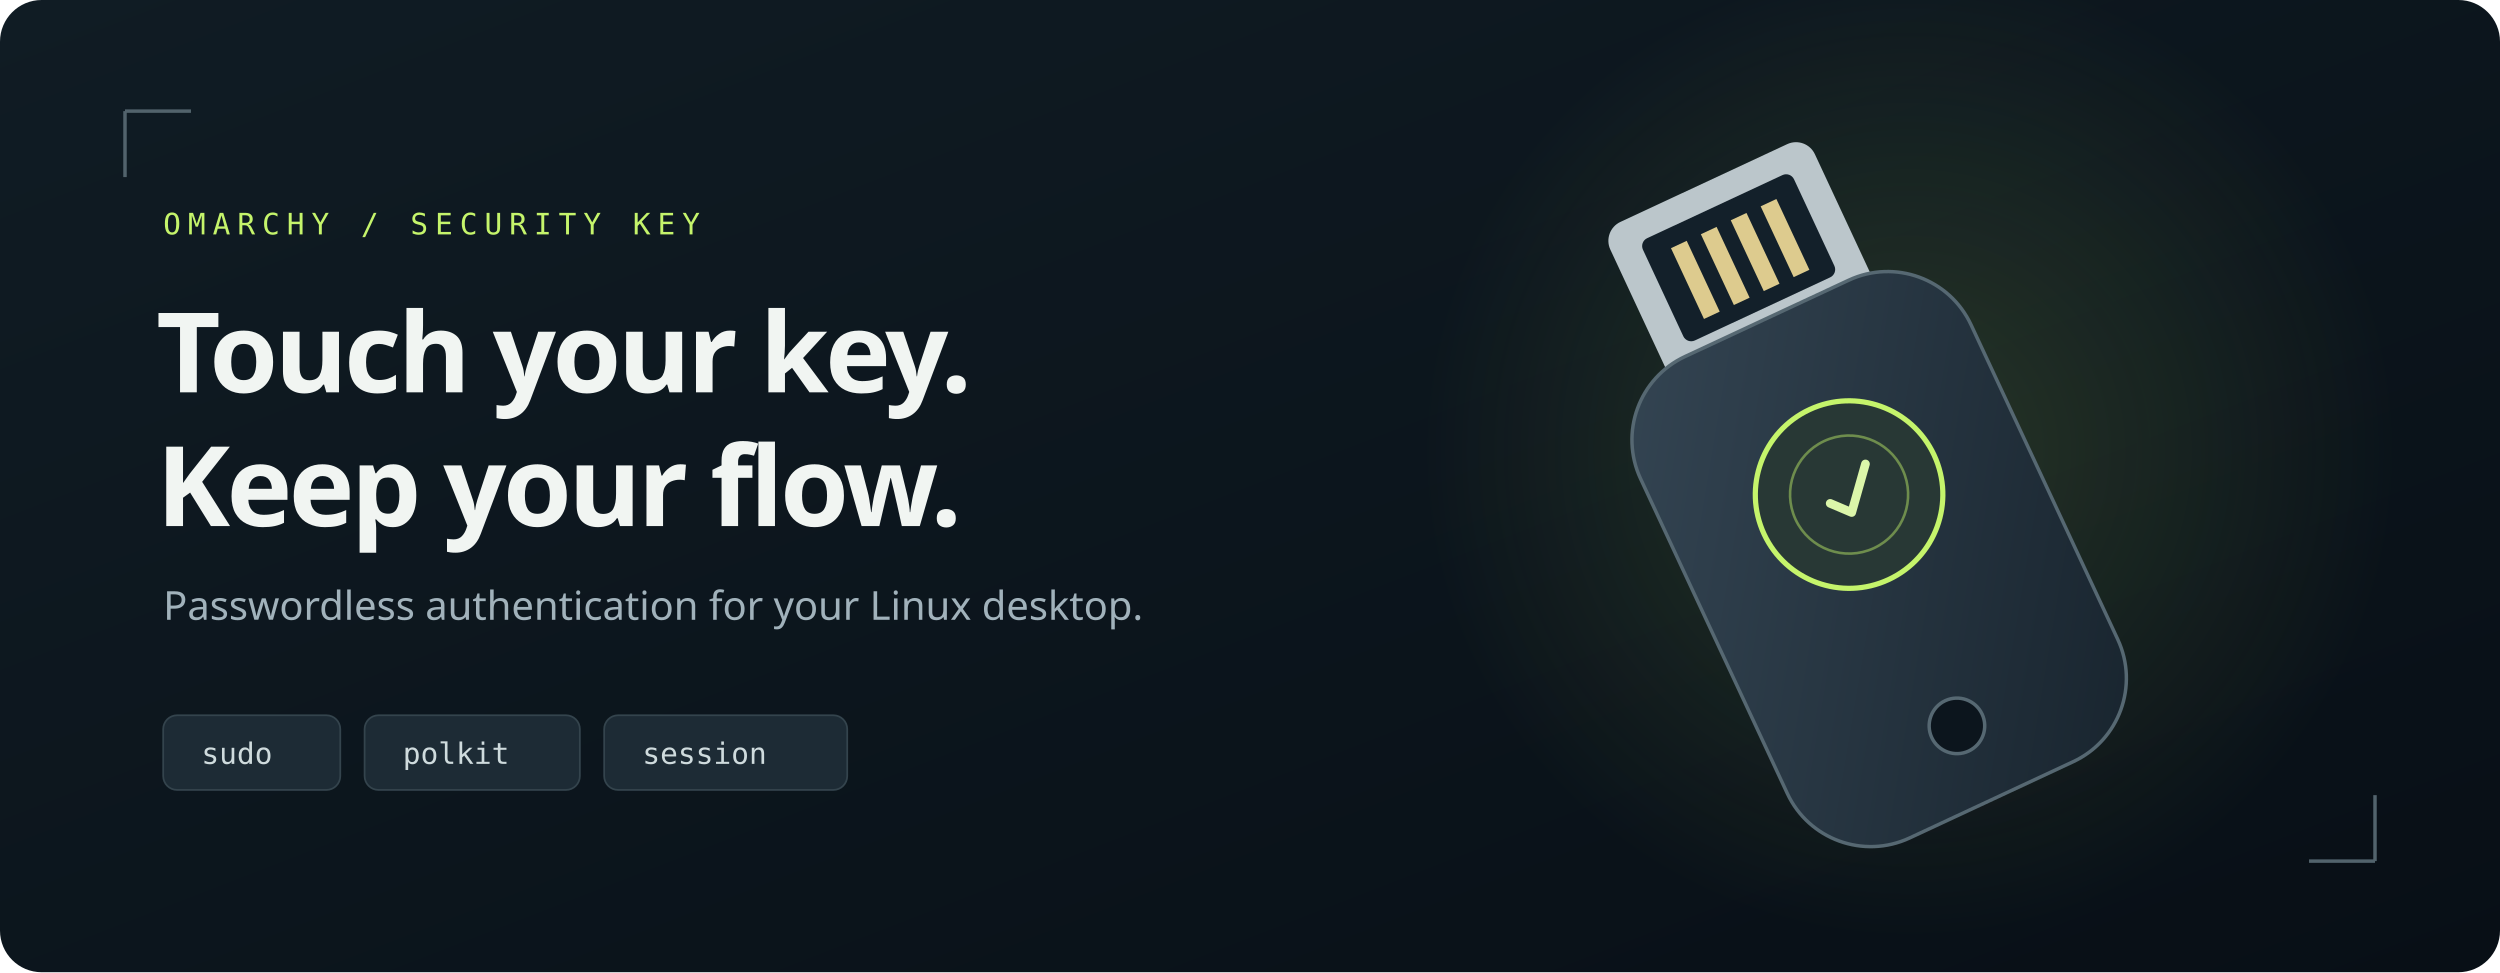
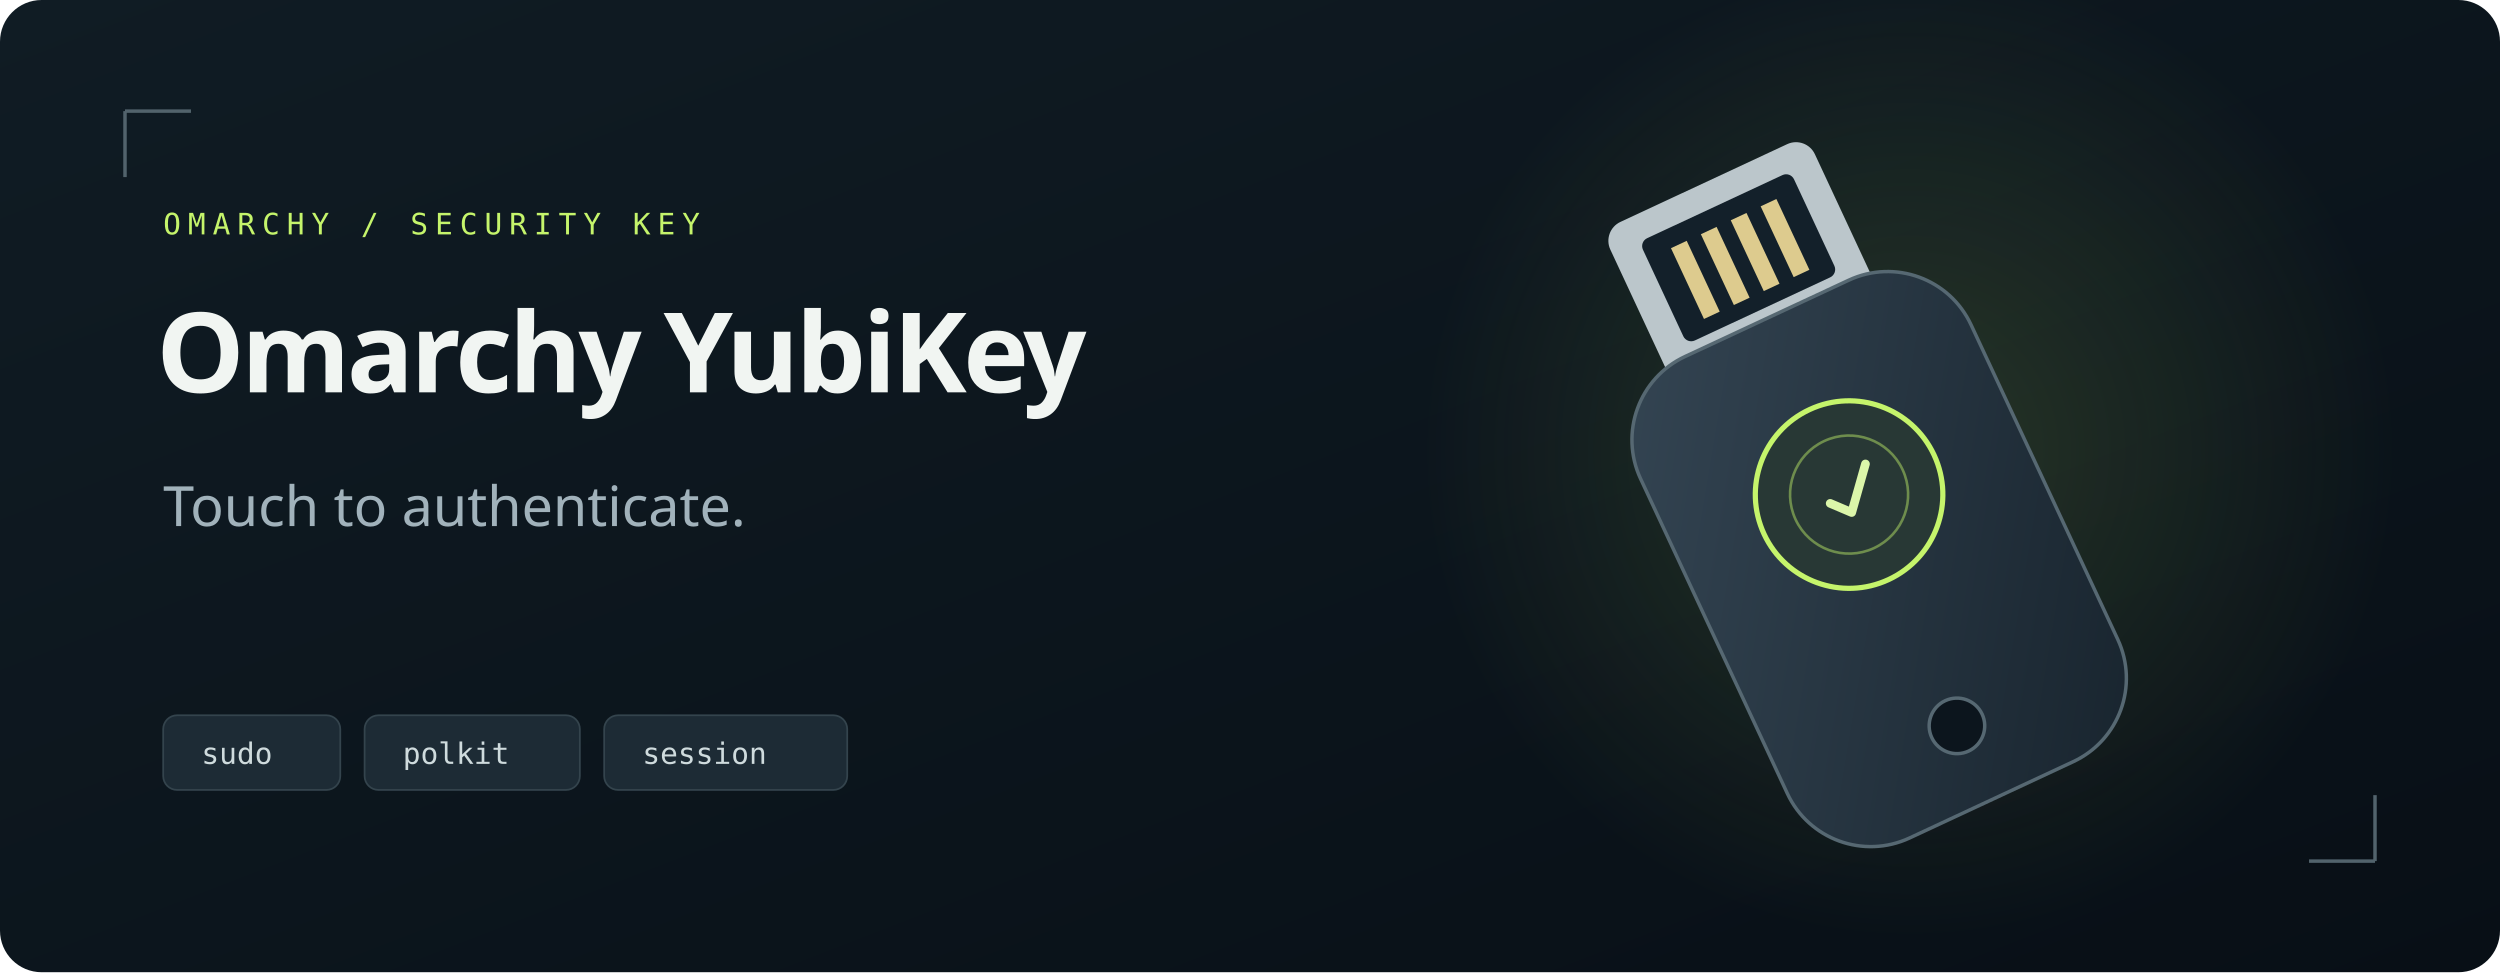
<svg xmlns="http://www.w3.org/2000/svg" width="1440" height="560" viewBox="0 0 1440 560" role="img" aria-labelledby="title desc">
  <defs>
    <linearGradient id="bg" x2="1" y2="1">
      <stop stop-color="#101c24" />
      <stop offset="1" stop-color="#080f16" />
    </linearGradient>
    <linearGradient id="body" x2="1" y2="1">
      <stop stop-color="#344553" />
      <stop offset="1" stop-color="#18242e" />
    </linearGradient>
    <radialGradient id="glow">
      <stop stop-color="#c5f46b" stop-opacity=".15" />
      <stop offset="1" stop-color="#c5f46b" stop-opacity="0" />
    </radialGradient>
  </defs>
  <rect width="1440" height="560" rx="24" fill="url(#bg)" />
  <circle cx="1100" cy="260" r="280" fill="url(#glow)" />
  <path d="M72 64h38M72 64v38M1368 496h-38M1368 496v-38" fill="none" stroke="#52636c" stroke-width="2" />
  <text x="94" y="135" fill="#c5f46b" font-family="monospace" font-size="17" letter-spacing="4">OMARCHY / SECURITY KEY</text>
-   <text x="90" y="226" fill="#f1f5f2" font-family="sans-serif" font-size="64" font-weight="700" letter-spacing="-2">Touch your key.</text>
-   <text x="90" y="303" fill="#f1f5f2" font-family="sans-serif" font-size="64" font-weight="700" letter-spacing="-2">Keep your flow.</text>
-   <text x="94" y="357" fill="#a1b2bb" font-family="sans-serif" font-size="23">Passwordless authentication for your Linux desktop.</text>
+   <text x="90" y="226" fill="#f1f5f2" font-family="sans-serif" font-size="64" font-weight="700" letter-spacing="-2">Omarchy YubiKey</text>
+   <text x="94" y="303" fill="#a1b2bb" font-family="sans-serif" font-size="32">Touch to authenticate.</text>
  <g font-family="monospace" font-size="17" fill="#cfdbdd">
    <rect x="94" y="412" width="102" height="43" rx="8" fill="#1d2b35" stroke="#34444d" />
    <text x="116" y="440">sudo</text>
    <rect x="210" y="412" width="124" height="43" rx="8" fill="#1d2b35" stroke="#34444d" />
    <text x="232" y="440">polkit</text>
    <rect x="348" y="412" width="140" height="43" rx="8" fill="#1d2b35" stroke="#34444d" />
    <text x="370" y="440">session</text>
  </g>
  <g transform="translate(1060 274) rotate(-25)">
    <rect x="-65" y="-186" width="130" height="110" rx="12" fill="#bbc6cb" />
    <rect x="-48" y="-171" width="96" height="65" rx="5" fill="#13202a" />
    <path d="M-28-160v45M-9-160v45M10-160v45M29-160v45" stroke="#ddcb8e" stroke-width="10" />
    <rect x="-105" y="-100" width="210" height="306" rx="53" fill="url(#body)" stroke="#566872" stroke-width="2" />
    <circle cy="12" r="54" fill="#283835" stroke="#c5f46b" stroke-width="3" />
    <circle cy="12" r="34" fill="none" stroke="#c5f46b" stroke-opacity=".45" stroke-width="1.5" />
    <path d="M-12 12l9 10 19-22" fill="none" stroke="#dcf6aa" stroke-width="5" stroke-linecap="round" stroke-linejoin="round" />
    <circle cy="159" r="16" fill="#0c151d" stroke="#566872" stroke-width="2" />
  </g>
</svg>
